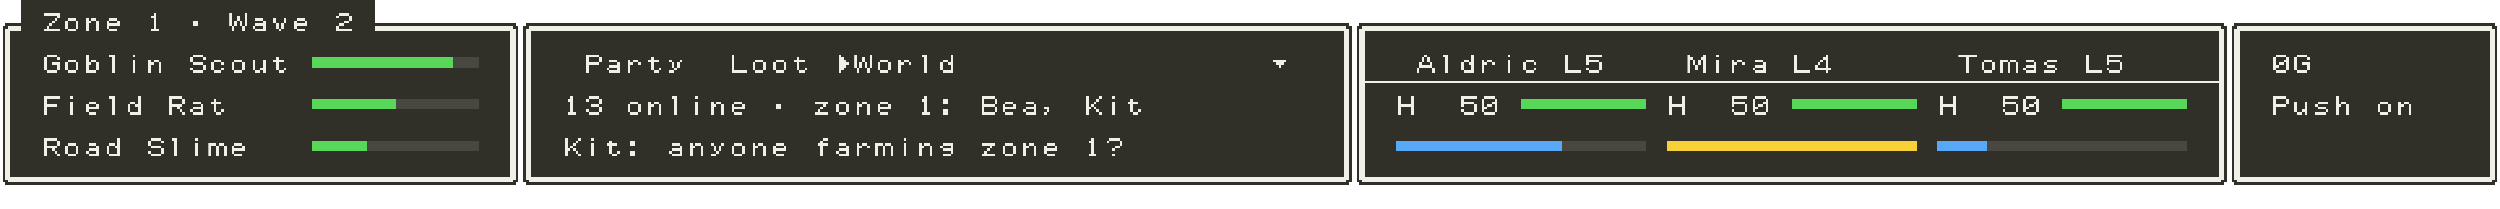
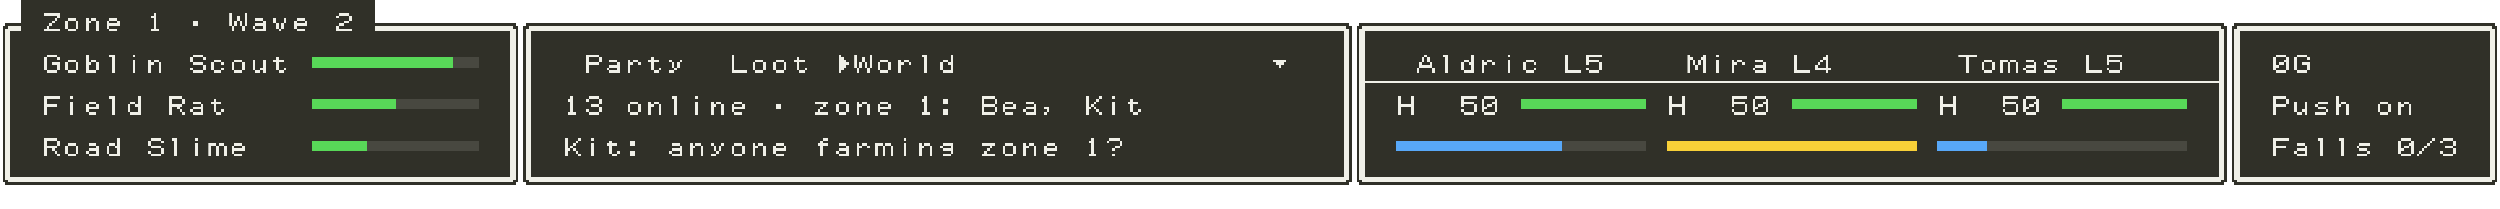
<svg xmlns="http://www.w3.org/2000/svg" viewBox="0 0 960 80" width="960" height="80" shape-rendering="crispEdges">
  <defs>
    <symbol id="g0">
      <path d="M1 5h6v1h-6zM6 6h1v1h-1zM5 7h1v1h-1zM4 8h1v1h-1zM3 9h1v1h-1zM2 10h1v1h-1zM1 11h6v1h-6z" />
    </symbol>
    <symbol id="g1">
      <path d="M2 7h3v1h-3zM1 8h1v1h-1zM5 8h1v1h-1zM1 9h1v1h-1zM5 9h1v1h-1zM1 10h1v1h-1zM5 10h1v1h-1zM2 11h3v1h-3z" />
    </symbol>
    <symbol id="g2">
      <path d="M1 7h1v1h-1zM3 7h2v1h-2zM1 8h2v1h-2zM5 8h1v1h-1zM1 9h1v1h-1zM5 9h1v1h-1zM1 10h1v1h-1zM5 10h1v1h-1zM1 11h1v1h-1zM5 11h1v1h-1z" />
    </symbol>
    <symbol id="g3">
      <path d="M2 7h3v1h-3zM1 8h1v1h-1zM5 8h1v1h-1zM1 9h5v1h-5zM1 10h1v1h-1zM2 11h3v1h-3z" />
    </symbol>
    <symbol id="g4">
      <path d="M3 5h1v1h-1zM2 6h2v1h-2zM3 7h1v1h-1zM3 8h1v1h-1zM3 9h1v1h-1zM3 10h1v1h-1zM2 11h3v1h-3z" />
    </symbol>
    <symbol id="g5">
      <path d="M2 8h2v1h-2zM2 9h2v1h-2z" />
    </symbol>
    <symbol id="g6">
      <path d="M0 5h1v1h-1zM6 5h1v1h-1zM0 6h1v1h-1zM3 6h1v1h-1zM6 6h1v1h-1zM0 7h1v1h-1zM3 7h1v1h-1zM6 7h1v1h-1zM0 8h1v1h-1zM2 8h1v1h-1zM4 8h1v1h-1zM6 8h1v1h-1zM0 9h1v1h-1zM2 9h1v1h-1zM4 9h1v1h-1zM6 9h1v1h-1zM1 10h1v1h-1zM5 10h1v1h-1zM1 11h1v1h-1zM5 11h1v1h-1z" />
    </symbol>
    <symbol id="g7">
      <path d="M2 7h3v1h-3zM5 8h1v1h-1zM2 9h4v1h-4zM1 10h1v1h-1zM5 10h1v1h-1zM2 11h4v1h-4z" />
    </symbol>
    <symbol id="g8">
      <path d="M1 7h1v1h-1zM5 7h1v1h-1zM1 8h1v1h-1zM5 8h1v1h-1zM2 9h1v1h-1zM4 9h1v1h-1zM2 10h1v1h-1zM4 10h1v1h-1zM3 11h1v1h-1z" />
    </symbol>
    <symbol id="g9">
      <path d="M2 5h4v1h-4zM1 6h1v1h-1zM6 6h1v1h-1zM6 7h1v1h-1zM4 8h2v1h-2zM2 9h2v1h-2zM1 10h1v1h-1zM1 11h6v1h-6z" />
    </symbol>
    <symbol id="g10">
      <path d="M2 5h4v1h-4zM1 6h1v1h-1zM6 6h1v1h-1zM1 7h1v1h-1zM1 8h1v1h-1zM4 8h3v1h-3zM1 9h1v1h-1zM6 9h1v1h-1zM1 10h1v1h-1zM6 10h1v1h-1zM2 11h4v1h-4z" />
    </symbol>
    <symbol id="g11">
      <path d="M1 5h1v1h-1zM1 6h1v1h-1zM1 7h1v1h-1zM3 7h2v1h-2zM1 8h2v1h-2zM5 8h1v1h-1zM1 9h1v1h-1zM5 9h1v1h-1zM1 10h1v1h-1zM5 10h1v1h-1zM1 11h4v1h-4z" />
    </symbol>
    <symbol id="g12">
      <path d="M2 5h2v1h-2zM3 6h1v1h-1zM3 7h1v1h-1zM3 8h1v1h-1zM3 9h1v1h-1zM3 10h1v1h-1zM3 11h1v1h-1z" />
    </symbol>
    <symbol id="g13">
      <path d="M3 5h1v1h-1zM3 7h1v1h-1zM3 8h1v1h-1zM3 9h1v1h-1zM3 10h1v1h-1zM3 11h1v1h-1z" />
    </symbol>
    <symbol id="g14">
      <path d="M2 5h4v1h-4zM1 6h1v1h-1zM6 6h1v1h-1zM1 7h1v1h-1zM2 8h4v1h-4zM6 9h1v1h-1zM1 10h1v1h-1zM6 10h1v1h-1zM2 11h4v1h-4z" />
    </symbol>
    <symbol id="g15">
      <path d="M2 7h3v1h-3zM1 8h1v1h-1zM5 8h1v1h-1zM1 9h1v1h-1zM1 10h1v1h-1zM5 10h1v1h-1zM2 11h3v1h-3z" />
    </symbol>
    <symbol id="g16">
      <path d="M1 7h1v1h-1zM5 7h1v1h-1zM1 8h1v1h-1zM5 8h1v1h-1zM1 9h1v1h-1zM5 9h1v1h-1zM1 10h1v1h-1zM4 10h2v1h-2zM2 11h2v1h-2zM5 11h1v1h-1z" />
    </symbol>
    <symbol id="g17">
      <path d="M2 6h1v1h-1zM1 7h4v1h-4zM2 8h1v1h-1zM2 9h1v1h-1zM2 10h1v1h-1zM5 10h1v1h-1zM3 11h2v1h-2z" />
    </symbol>
    <symbol id="g18">
      <path d="M1 5h6v1h-6zM1 6h1v1h-1zM1 7h1v1h-1zM1 8h5v1h-5zM1 9h1v1h-1zM1 10h1v1h-1zM1 11h1v1h-1z" />
    </symbol>
    <symbol id="g19">
      <path d="M5 5h1v1h-1zM5 6h1v1h-1zM2 7h2v1h-2zM5 7h1v1h-1zM1 8h1v1h-1zM4 8h2v1h-2zM1 9h1v1h-1zM5 9h1v1h-1zM1 10h1v1h-1zM5 10h1v1h-1zM2 11h4v1h-4z" />
    </symbol>
    <symbol id="g20">
      <path d="M1 5h5v1h-5zM1 6h1v1h-1zM6 6h1v1h-1zM1 7h1v1h-1zM6 7h1v1h-1zM1 8h5v1h-5zM1 9h1v1h-1zM4 9h1v1h-1zM1 10h1v1h-1zM5 10h1v1h-1zM1 11h1v1h-1zM6 11h1v1h-1z" />
    </symbol>
    <symbol id="g21">
      <path d="M0 7h3v1h-3zM4 7h2v1h-2zM0 8h1v1h-1zM3 8h1v1h-1zM6 8h1v1h-1zM0 9h1v1h-1zM3 9h1v1h-1zM6 9h1v1h-1zM0 10h1v1h-1zM3 10h1v1h-1zM6 10h1v1h-1zM0 11h1v1h-1zM3 11h1v1h-1zM6 11h1v1h-1z" />
    </symbol>
    <symbol id="g22">
      <path d="M1 5h5v1h-5zM1 6h1v1h-1zM6 6h1v1h-1zM1 7h1v1h-1zM6 7h1v1h-1zM1 8h5v1h-5zM1 9h1v1h-1zM1 10h1v1h-1zM1 11h1v1h-1z" />
    </symbol>
    <symbol id="g23">
      <path d="M1 7h1v1h-1zM3 7h2v1h-2zM1 8h2v1h-2zM5 8h1v1h-1zM1 9h1v1h-1zM1 10h1v1h-1zM1 11h1v1h-1z" />
    </symbol>
    <symbol id="g24">
      <path d="M1 7h1v1h-1zM5 7h1v1h-1zM2 8h1v1h-1zM4 8h1v1h-1zM2 9h1v1h-1zM4 9h1v1h-1zM3 10h1v1h-1zM1 11h2v1h-2z" />
    </symbol>
    <symbol id="g25">
      <path d="M1 5h1v1h-1zM1 6h1v1h-1zM1 7h1v1h-1zM1 8h1v1h-1zM1 9h1v1h-1zM1 10h1v1h-1zM1 11h6v1h-6z" />
    </symbol>
    <symbol id="g26">
      <path d="M2 5h1v1h-1zM2 6h2v1h-2zM2 7h3v1h-3zM2 8h4v1h-4zM2 9h3v1h-3zM2 10h2v1h-2zM2 11h1v1h-1z" />
    </symbol>
    <symbol id="g27">
      <path d="M1 7h5v1h-5zM2 8h3v1h-3zM3 9h1v1h-1z" />
    </symbol>
    <symbol id="g28">
      <path d="M2 5h4v1h-4zM1 6h1v1h-1zM6 6h1v1h-1zM6 7h1v1h-1zM3 8h3v1h-3zM6 9h1v1h-1zM1 10h1v1h-1zM6 10h1v1h-1zM2 11h4v1h-4z" />
    </symbol>
    <symbol id="g29">
      <path d="M1 7h5v1h-5zM4 8h1v1h-1zM3 9h1v1h-1zM2 10h1v1h-1zM1 11h5v1h-5z" />
    </symbol>
    <symbol id="g30">
      <path d="M2 6h2v1h-2zM2 7h2v1h-2zM2 10h2v1h-2zM2 11h2v1h-2z" />
    </symbol>
    <symbol id="g31">
      <path d="M1 5h5v1h-5zM1 6h1v1h-1zM6 6h1v1h-1zM1 7h1v1h-1zM6 7h1v1h-1zM1 8h5v1h-5zM1 9h1v1h-1zM6 9h1v1h-1zM1 10h1v1h-1zM6 10h1v1h-1zM1 11h5v1h-5z" />
    </symbol>
    <symbol id="g32">
      <path d="M1 9h2v1h-2zM2 10h1v1h-1zM1 11h1v1h-1z" />
    </symbol>
    <symbol id="g33">
      <path d="M1 5h1v1h-1zM6 5h1v1h-1zM1 6h1v1h-1zM5 6h1v1h-1zM1 7h1v1h-1zM4 7h1v1h-1zM1 8h1v1h-1zM3 8h1v1h-1zM1 9h2v1h-2zM4 9h1v1h-1zM1 10h1v1h-1zM5 10h1v1h-1zM1 11h1v1h-1zM6 11h1v1h-1z" />
    </symbol>
    <symbol id="g34">
      <path d="M4 5h2v1h-2zM3 6h1v1h-1zM2 7h4v1h-4zM3 8h1v1h-1zM3 9h1v1h-1zM3 10h1v1h-1zM3 11h1v1h-1z" />
    </symbol>
    <symbol id="g35">
      <path d="M2 7h4v1h-4zM1 8h1v1h-1zM5 8h1v1h-1zM2 9h4v1h-4zM5 10h1v1h-1zM2 11h3v1h-3z" />
    </symbol>
    <symbol id="g36">
      <path d="M2 5h4v1h-4zM1 6h1v1h-1zM6 6h1v1h-1zM6 7h1v1h-1zM4 8h2v1h-2zM3 9h1v1h-1zM3 11h1v1h-1z" />
    </symbol>
    <symbol id="g37">
      <path d="M3 5h1v1h-1zM2 6h1v1h-1zM4 6h1v1h-1zM2 7h1v1h-1zM4 7h1v1h-1zM1 8h1v1h-1zM5 8h1v1h-1zM1 9h5v1h-5zM0 10h1v1h-1zM6 10h1v1h-1zM0 11h1v1h-1zM6 11h1v1h-1z" />
    </symbol>
    <symbol id="g38">
      <path d="M1 5h6v1h-6zM1 6h1v1h-1zM1 7h5v1h-5zM1 8h1v1h-1zM6 8h1v1h-1zM6 9h1v1h-1zM1 10h1v1h-1zM6 10h1v1h-1zM2 11h4v1h-4z" />
    </symbol>
    <symbol id="g39">
      <path d="M0 5h1v1h-1zM6 5h1v1h-1zM0 6h2v1h-2zM5 6h2v1h-2zM0 7h1v1h-1zM2 7h1v1h-1zM4 7h1v1h-1zM6 7h1v1h-1zM0 8h1v1h-1zM2 8h1v1h-1zM4 8h1v1h-1zM6 8h1v1h-1zM0 9h1v1h-1zM3 9h1v1h-1zM6 9h1v1h-1zM0 10h1v1h-1zM3 10h1v1h-1zM6 10h1v1h-1zM0 11h1v1h-1zM6 11h1v1h-1z" />
    </symbol>
    <symbol id="g40">
      <path d="M5 5h1v1h-1zM4 6h2v1h-2zM3 7h1v1h-1zM5 7h1v1h-1zM2 8h1v1h-1zM5 8h1v1h-1zM1 9h1v1h-1zM5 9h1v1h-1zM1 10h6v1h-6zM5 11h1v1h-1z" />
    </symbol>
    <symbol id="g41">
      <path d="M0 5h7v1h-7zM3 6h1v1h-1zM3 7h1v1h-1zM3 8h1v1h-1zM3 9h1v1h-1zM3 10h1v1h-1zM3 11h1v1h-1z" />
    </symbol>
    <symbol id="g42">
      <path d="M2 7h4v1h-4zM1 8h1v1h-1zM2 9h3v1h-3zM5 10h1v1h-1zM1 11h4v1h-4z" />
    </symbol>
    <symbol id="g43">
      <path d="M1 5h1v1h-1zM6 5h1v1h-1zM1 6h1v1h-1zM6 6h1v1h-1zM1 7h1v1h-1zM6 7h1v1h-1zM1 8h6v1h-6zM1 9h1v1h-1zM6 9h1v1h-1zM1 10h1v1h-1zM6 10h1v1h-1zM1 11h1v1h-1zM6 11h1v1h-1z" />
    </symbol>
    <symbol id="g44">
      <path d="M2 5h4v1h-4zM1 6h1v1h-1zM6 6h1v1h-1zM1 7h1v1h-1zM5 7h2v1h-2zM1 8h1v1h-1zM3 8h2v1h-2zM6 8h1v1h-1zM1 9h2v1h-2zM6 9h1v1h-1zM1 10h1v1h-1zM6 10h1v1h-1zM2 11h4v1h-4z" />
    </symbol>
    <symbol id="g45">
      <path d="M1 5h1v1h-1zM1 6h1v1h-1zM1 7h1v1h-1zM3 7h2v1h-2zM1 8h2v1h-2zM5 8h1v1h-1zM1 9h1v1h-1zM5 9h1v1h-1zM1 10h1v1h-1zM5 10h1v1h-1zM1 11h1v1h-1zM5 11h1v1h-1z" />
+     </symbol>
+     <symbol id="g46">
+       <path d="M6 5h1v1h-1zM5 6h1v1h-1zM4 7h1v1h-1zM3 8h1v1h-1zM2 9h1v1h-1zM1 10h1v1h-1zM0 11h1v1h-1z" />
    </symbol>
  </defs>
  <g id="w-enemy">
    <path fill="#303028" d="M2 9H198V10H199V70H198V71H2V70H1V10H2Z" />
    <g fill="#f0f0e8">
      <rect x="3" y="10" width="194" height="1" />
      <rect x="2" y="11" width="196" height="1" />
      <rect x="2" y="68" width="196" height="1" />
      <rect x="3" y="69" width="194" height="1" />
      <rect x="2" y="12" width="2" height="56" />
      <rect x="196" y="12" width="2" height="56" />
    </g>
    <rect x="8" y="0" width="136" height="16" fill="#303028" />
    <use href="#g0" x="16" y="0" fill="#f0f0e8" />
    <use href="#g1" x="24" y="0" fill="#f0f0e8" />
    <use href="#g2" x="32" y="0" fill="#f0f0e8" />
    <use href="#g3" x="40" y="0" fill="#f0f0e8" />
    <use href="#g4" x="56" y="0" fill="#f0f0e8" />
    <use href="#g5" x="72" y="0" fill="#f0f0e8" />
    <use href="#g6" x="88" y="0" fill="#f0f0e8" />
    <use href="#g7" x="96" y="0" fill="#f0f0e8" />
    <use href="#g8" x="104" y="0" fill="#f0f0e8" />
    <use href="#g3" x="112" y="0" fill="#f0f0e8" />
    <use href="#g9" x="128" y="0" fill="#f0f0e8" />
    <rect x="120" y="22" width="64" height="4" fill="#484840" />
    <rect x="120" y="22" width="54" height="4" fill="#58d858">
      <animate attributeName="width" values="54;54;45;45" keyTimes="0;0.12;0.12;1" dur="3000ms" fill="freeze" />
      <animate attributeName="fill" values="#58d858;#58d858;#58d858;#58d858" keyTimes="0;0.12;0.12;1" calcMode="discrete" dur="3000ms" fill="freeze" />
    </rect>
    <use href="#g10" x="16" y="16" fill="#f0f0e8" />
    <use href="#g1" x="24" y="16" fill="#f0f0e8" />
    <use href="#g11" x="32" y="16" fill="#f0f0e8" />
    <use href="#g12" x="40" y="16" fill="#f0f0e8" />
    <use href="#g13" x="48" y="16" fill="#f0f0e8" />
    <use href="#g2" x="56" y="16" fill="#f0f0e8" />
    <use href="#g14" x="72" y="16" fill="#f0f0e8" />
    <use href="#g15" x="80" y="16" fill="#f0f0e8" />
    <use href="#g1" x="88" y="16" fill="#f0f0e8" />
    <use href="#g16" x="96" y="16" fill="#f0f0e8" />
    <use href="#g17" x="104" y="16" fill="#f0f0e8" />
    <rect x="120" y="38" width="64" height="4" fill="#484840" />
    <rect x="120" y="38" width="32" height="4" fill="#58d858" />
    <use href="#g18" x="16" y="32" fill="#f0f0e8" />
    <use href="#g13" x="24" y="32" fill="#f0f0e8" />
    <use href="#g3" x="32" y="32" fill="#f0f0e8" />
    <use href="#g12" x="40" y="32" fill="#f0f0e8" />
    <use href="#g19" x="48" y="32" fill="#f0f0e8" />
    <use href="#g20" x="64" y="32" fill="#f0f0e8" />
    <use href="#g7" x="72" y="32" fill="#f0f0e8" />
    <use href="#g17" x="80" y="32" fill="#f0f0e8" />
    <rect x="120" y="54" width="64" height="4" fill="#484840" />
    <rect x="120" y="54" width="21" height="4" fill="#58d858" />
    <use href="#g20" x="16" y="48" fill="#f0f0e8" />
    <use href="#g1" x="24" y="48" fill="#f0f0e8" />
    <use href="#g7" x="32" y="48" fill="#f0f0e8" />
    <use href="#g19" x="40" y="48" fill="#f0f0e8" />
    <use href="#g14" x="56" y="48" fill="#f0f0e8" />
    <use href="#g12" x="64" y="48" fill="#f0f0e8" />
    <use href="#g13" x="72" y="48" fill="#f0f0e8" />
    <use href="#g21" x="80" y="48" fill="#f0f0e8" />
    <use href="#g3" x="88" y="48" fill="#f0f0e8" />
  </g>
  <g id="w-message">
    <path fill="#303028" d="M202 9H518V10H519V70H518V71H202V70H201V10H202Z" />
    <g fill="#f0f0e8">
      <rect x="203" y="10" width="314" height="1" />
      <rect x="202" y="11" width="316" height="1" />
      <rect x="202" y="68" width="316" height="1" />
      <rect x="203" y="69" width="314" height="1" />
      <rect x="202" y="12" width="2" height="56" />
      <rect x="516" y="12" width="2" height="56" />
    </g>
    <use href="#g26" x="320" y="16" fill="#f0f0e8" />
    <use href="#g22" x="224" y="16" fill="#f0f0e8" />
    <use href="#g7" x="232" y="16" fill="#f0f0e8" />
    <use href="#g23" x="240" y="16" fill="#f0f0e8" />
    <use href="#g17" x="248" y="16" fill="#f0f0e8" />
    <use href="#g24" x="256" y="16" fill="#f0f0e8" />
    <use href="#g25" x="280" y="16" fill="#f0f0e8" />
    <use href="#g1" x="288" y="16" fill="#f0f0e8" />
    <use href="#g1" x="296" y="16" fill="#f0f0e8" />
    <use href="#g17" x="304" y="16" fill="#f0f0e8" />
    <use href="#g6" x="328" y="16" fill="#f0f0e8" />
    <use href="#g1" x="336" y="16" fill="#f0f0e8" />
    <use href="#g23" x="344" y="16" fill="#f0f0e8" />
    <use href="#g12" x="352" y="16" fill="#f0f0e8" />
    <use href="#g19" x="360" y="16" fill="#f0f0e8" />
    <use href="#g27" x="488" y="16" fill="#f0f0e8" />
    <use href="#g4" x="216" y="32" fill="#f0f0e8" />
    <use href="#g28" x="224" y="32" fill="#f0f0e8" />
    <use href="#g1" x="240" y="32" fill="#f0f0e8" />
    <use href="#g2" x="248" y="32" fill="#f0f0e8" />
    <use href="#g12" x="256" y="32" fill="#f0f0e8" />
    <use href="#g13" x="264" y="32" fill="#f0f0e8" />
    <use href="#g2" x="272" y="32" fill="#f0f0e8" />
    <use href="#g3" x="280" y="32" fill="#f0f0e8" />
    <use href="#g5" x="296" y="32" fill="#f0f0e8" />
    <use href="#g29" x="312" y="32" fill="#f0f0e8" />
    <use href="#g1" x="320" y="32" fill="#f0f0e8" />
    <use href="#g2" x="328" y="32" fill="#f0f0e8" />
    <use href="#g3" x="336" y="32" fill="#f0f0e8" />
    <use href="#g4" x="352" y="32" fill="#f0f0e8" />
    <use href="#g30" x="360" y="32" fill="#f0f0e8" />
    <use href="#g31" x="376" y="32" fill="#f0f0e8" />
    <use href="#g3" x="384" y="32" fill="#f0f0e8" />
    <use href="#g7" x="392" y="32" fill="#f0f0e8" />
    <use href="#g32" x="400" y="32" fill="#f0f0e8" />
    <use href="#g33" x="416" y="32" fill="#f0f0e8" />
    <use href="#g13" x="424" y="32" fill="#f0f0e8" />
    <use href="#g17" x="432" y="32" fill="#f0f0e8" />
    <use href="#g33" x="216" y="48" fill="#f0f0e8" />
    <use href="#g13" x="224" y="48" fill="#f0f0e8" />
    <use href="#g17" x="232" y="48" fill="#f0f0e8" />
    <use href="#g30" x="240" y="48" fill="#f0f0e8" />
    <use href="#g7" x="256" y="48" fill="#f0f0e8" />
    <use href="#g2" x="264" y="48" fill="#f0f0e8" />
    <use href="#g24" x="272" y="48" fill="#f0f0e8" />
    <use href="#g1" x="280" y="48" fill="#f0f0e8" />
    <use href="#g2" x="288" y="48" fill="#f0f0e8" />
    <use href="#g3" x="296" y="48" fill="#f0f0e8" />
    <use href="#g34" x="312" y="48" fill="#f0f0e8" />
    <use href="#g7" x="320" y="48" fill="#f0f0e8" />
    <use href="#g23" x="328" y="48" fill="#f0f0e8" />
    <use href="#g21" x="336" y="48" fill="#f0f0e8" />
    <use href="#g13" x="344" y="48" fill="#f0f0e8" />
    <use href="#g2" x="352" y="48" fill="#f0f0e8" />
    <use href="#g35" x="360" y="48" fill="#f0f0e8" />
    <use href="#g29" x="376" y="48" fill="#f0f0e8" />
    <use href="#g1" x="384" y="48" fill="#f0f0e8" />
    <use href="#g2" x="392" y="48" fill="#f0f0e8" />
    <use href="#g3" x="400" y="48" fill="#f0f0e8" />
    <use href="#g4" x="416" y="48" fill="#f0f0e8" />
    <use href="#g36" x="424" y="48" fill="#f0f0e8" />
  </g>
  <g id="w-party">
    <path fill="#303028" d="M522 9H854V10H855V70H854V71H522V70H521V10H522Z" />
    <g fill="#f0f0e8">
      <rect x="523" y="10" width="330" height="1" />
      <rect x="522" y="11" width="332" height="1" />
      <rect x="522" y="68" width="332" height="1" />
      <rect x="523" y="69" width="330" height="1" />
      <rect x="522" y="12" width="2" height="56" />
      <rect x="852" y="12" width="2" height="56" />
    </g>
    <use href="#g26" x="640" y="16" fill="#f0f0e8" visibility="hidden">
      <set attributeName="visibility" to="visible" begin="0ms" end="400ms" />
    </use>
    <use href="#g37" x="544" y="16" fill="#f0f0e8" />
    <use href="#g12" x="552" y="16" fill="#f0f0e8" />
    <use href="#g19" x="560" y="16" fill="#f0f0e8" />
    <use href="#g23" x="568" y="16" fill="#f0f0e8" />
    <use href="#g13" x="576" y="16" fill="#f0f0e8" />
    <use href="#g15" x="584" y="16" fill="#f0f0e8" />
    <use href="#g25" x="600" y="16" fill="#f0f0e8" />
    <use href="#g38" x="608" y="16" fill="#f0f0e8" />
    <use href="#g39" x="648" y="16" fill="#f0f0e8" />
    <use href="#g13" x="656" y="16" fill="#f0f0e8" />
    <use href="#g23" x="664" y="16" fill="#f0f0e8" />
    <use href="#g7" x="672" y="16" fill="#f0f0e8" />
    <use href="#g25" x="688" y="16" fill="#f0f0e8" />
    <use href="#g40" x="696" y="16" fill="#f0f0e8" />
    <use href="#g41" x="752" y="16" fill="#f0f0e8" />
    <use href="#g1" x="760" y="16" fill="#f0f0e8" />
    <use href="#g21" x="768" y="16" fill="#f0f0e8" />
    <use href="#g7" x="776" y="16" fill="#f0f0e8" />
    <use href="#g42" x="784" y="16" fill="#f0f0e8" />
    <use href="#g25" x="800" y="16" fill="#f0f0e8" />
    <use href="#g38" x="808" y="16" fill="#f0f0e8" />
    <rect x="522" y="31" width="332" height="1" fill="#f0f0e8" />
    <rect x="584" y="38" width="48" height="4" fill="#484840" />
    <rect x="584" y="38" width="48" height="4" fill="#58d858" />
    <rect x="688" y="38" width="48" height="4" fill="#484840" />
    <rect x="688" y="38" width="48" height="4" fill="#58d858" />
    <rect x="792" y="38" width="48" height="4" fill="#484840" />
    <rect x="792" y="38" width="48" height="4" fill="#58d858" />
    <use href="#g43" x="536" y="32" fill="#f0f0e8" />
    <use href="#g38" x="560" y="32" fill="#f0f0e8" />
    <use href="#g44" x="568" y="32" fill="#f0f0e8" />
    <use href="#g43" x="640" y="32" fill="#f0f0e8" />
    <use href="#g38" x="664" y="32" fill="#f0f0e8" />
    <use href="#g44" x="672" y="32" fill="#f0f0e8" />
    <use href="#g43" x="744" y="32" fill="#f0f0e8" />
    <use href="#g38" x="768" y="32" fill="#f0f0e8" />
    <use href="#g44" x="776" y="32" fill="#f0f0e8" />
    <rect x="536" y="54" width="96" height="4" fill="#484840" />
    <rect x="536" y="54" width="64" height="4" fill="#58a8f8">
      <animate attributeName="width" values="64;64" keyTimes="0;1" dur="3000ms" fill="freeze" />
      <animate attributeName="fill" values="#58a8f8;#58a8f8" keyTimes="0;1" calcMode="discrete" dur="3000ms" fill="freeze" />
    </rect>
    <rect x="640" y="54" width="96" height="4" fill="#484840" />
    <rect x="640" y="54" width="96" height="4" fill="#f8d038">
      <animate attributeName="width" values="96;96" keyTimes="0;1" dur="3000ms" fill="freeze" />
      <animate attributeName="fill" values="#f8d038;#f8d038" keyTimes="0;1" calcMode="discrete" dur="3000ms" fill="freeze" />
    </rect>
    <rect x="744" y="54" width="96" height="4" fill="#484840" />
    <rect x="744" y="54" width="19" height="4" fill="#58a8f8">
      <animate attributeName="width" values="19;19" keyTimes="0;1" dur="3000ms" fill="freeze" />
      <animate attributeName="fill" values="#58a8f8;#58a8f8" keyTimes="0;1" calcMode="discrete" dur="3000ms" fill="freeze" />
    </rect>
  </g>
  <g id="w-purse">
    <path fill="#303028" d="M858 9H958V10H959V70H958V71H858V70H857V10H858Z" />
    <g fill="#f0f0e8">
      <rect x="859" y="10" width="98" height="1" />
      <rect x="858" y="11" width="100" height="1" />
      <rect x="858" y="68" width="100" height="1" />
      <rect x="859" y="69" width="98" height="1" />
      <rect x="858" y="12" width="2" height="56" />
      <rect x="956" y="12" width="2" height="56" />
    </g>
    <use href="#g44" x="872" y="16" fill="#f0f0e8" />
    <use href="#g10" x="880" y="16" fill="#f0f0e8" />
    <use href="#g22" x="872" y="32" fill="#f0f0e8" />
    <use href="#g16" x="880" y="32" fill="#f0f0e8" />
    <use href="#g42" x="888" y="32" fill="#f0f0e8" />
    <use href="#g45" x="896" y="32" fill="#f0f0e8" />
    <use href="#g1" x="912" y="32" fill="#f0f0e8" />
    <use href="#g2" x="920" y="32" fill="#f0f0e8" />
+     <use href="#g18" x="872" y="48" fill="#f0f0e8" />
+     <use href="#g7" x="880" y="48" fill="#f0f0e8" />
+     <use href="#g12" x="888" y="48" fill="#f0f0e8" />
+     <use href="#g12" x="896" y="48" fill="#f0f0e8" />
+     <use href="#g42" x="904" y="48" fill="#f0f0e8" />
+     <use href="#g44" x="920" y="48" fill="#f0f0e8" />
+     <use href="#g46" x="928" y="48" fill="#f0f0e8" />
+     <use href="#g28" x="936" y="48" fill="#f0f0e8" />
  </g>
</svg>
